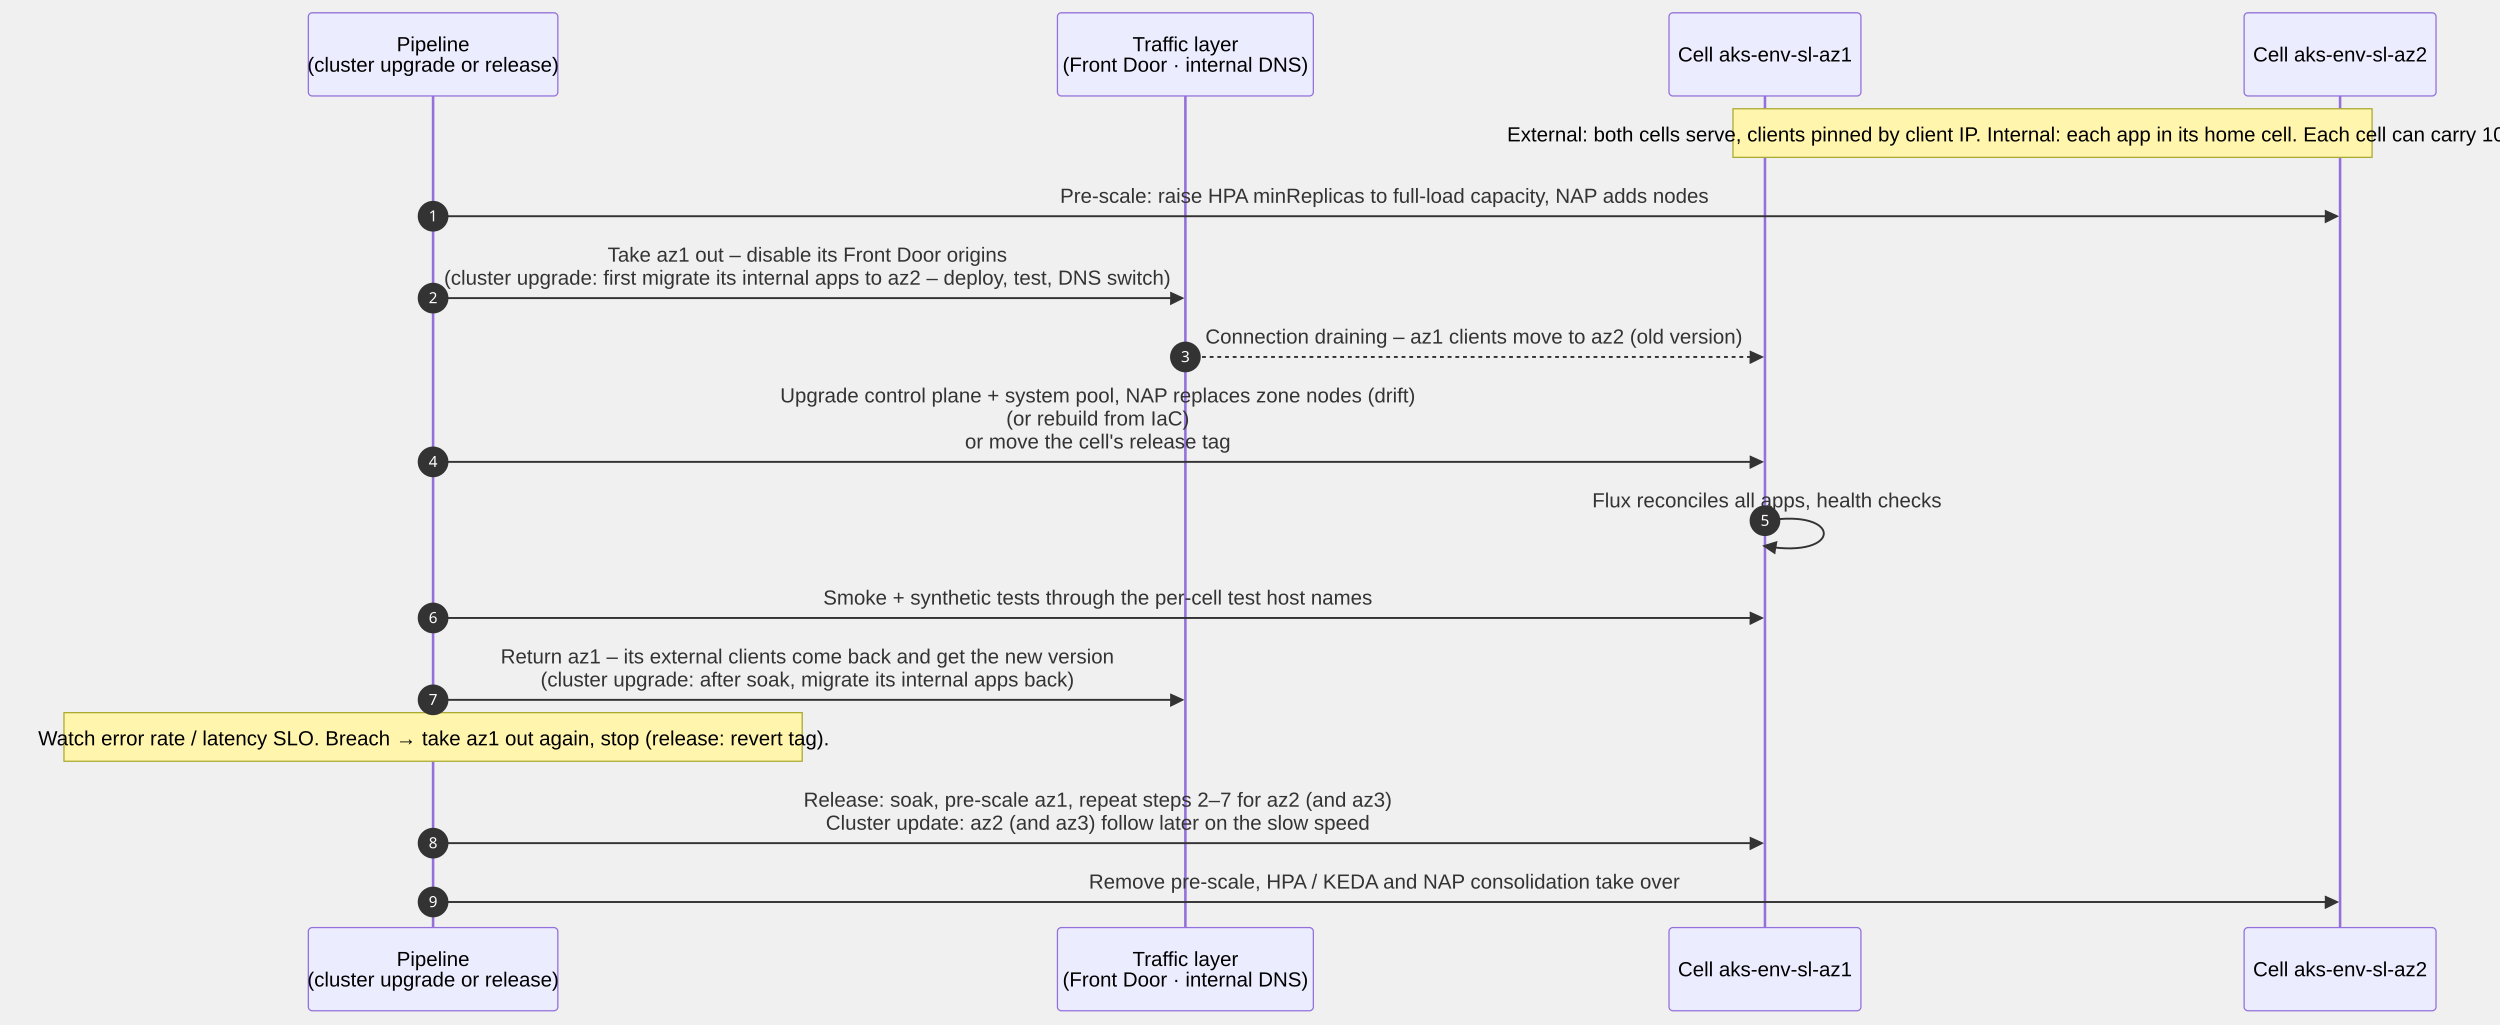
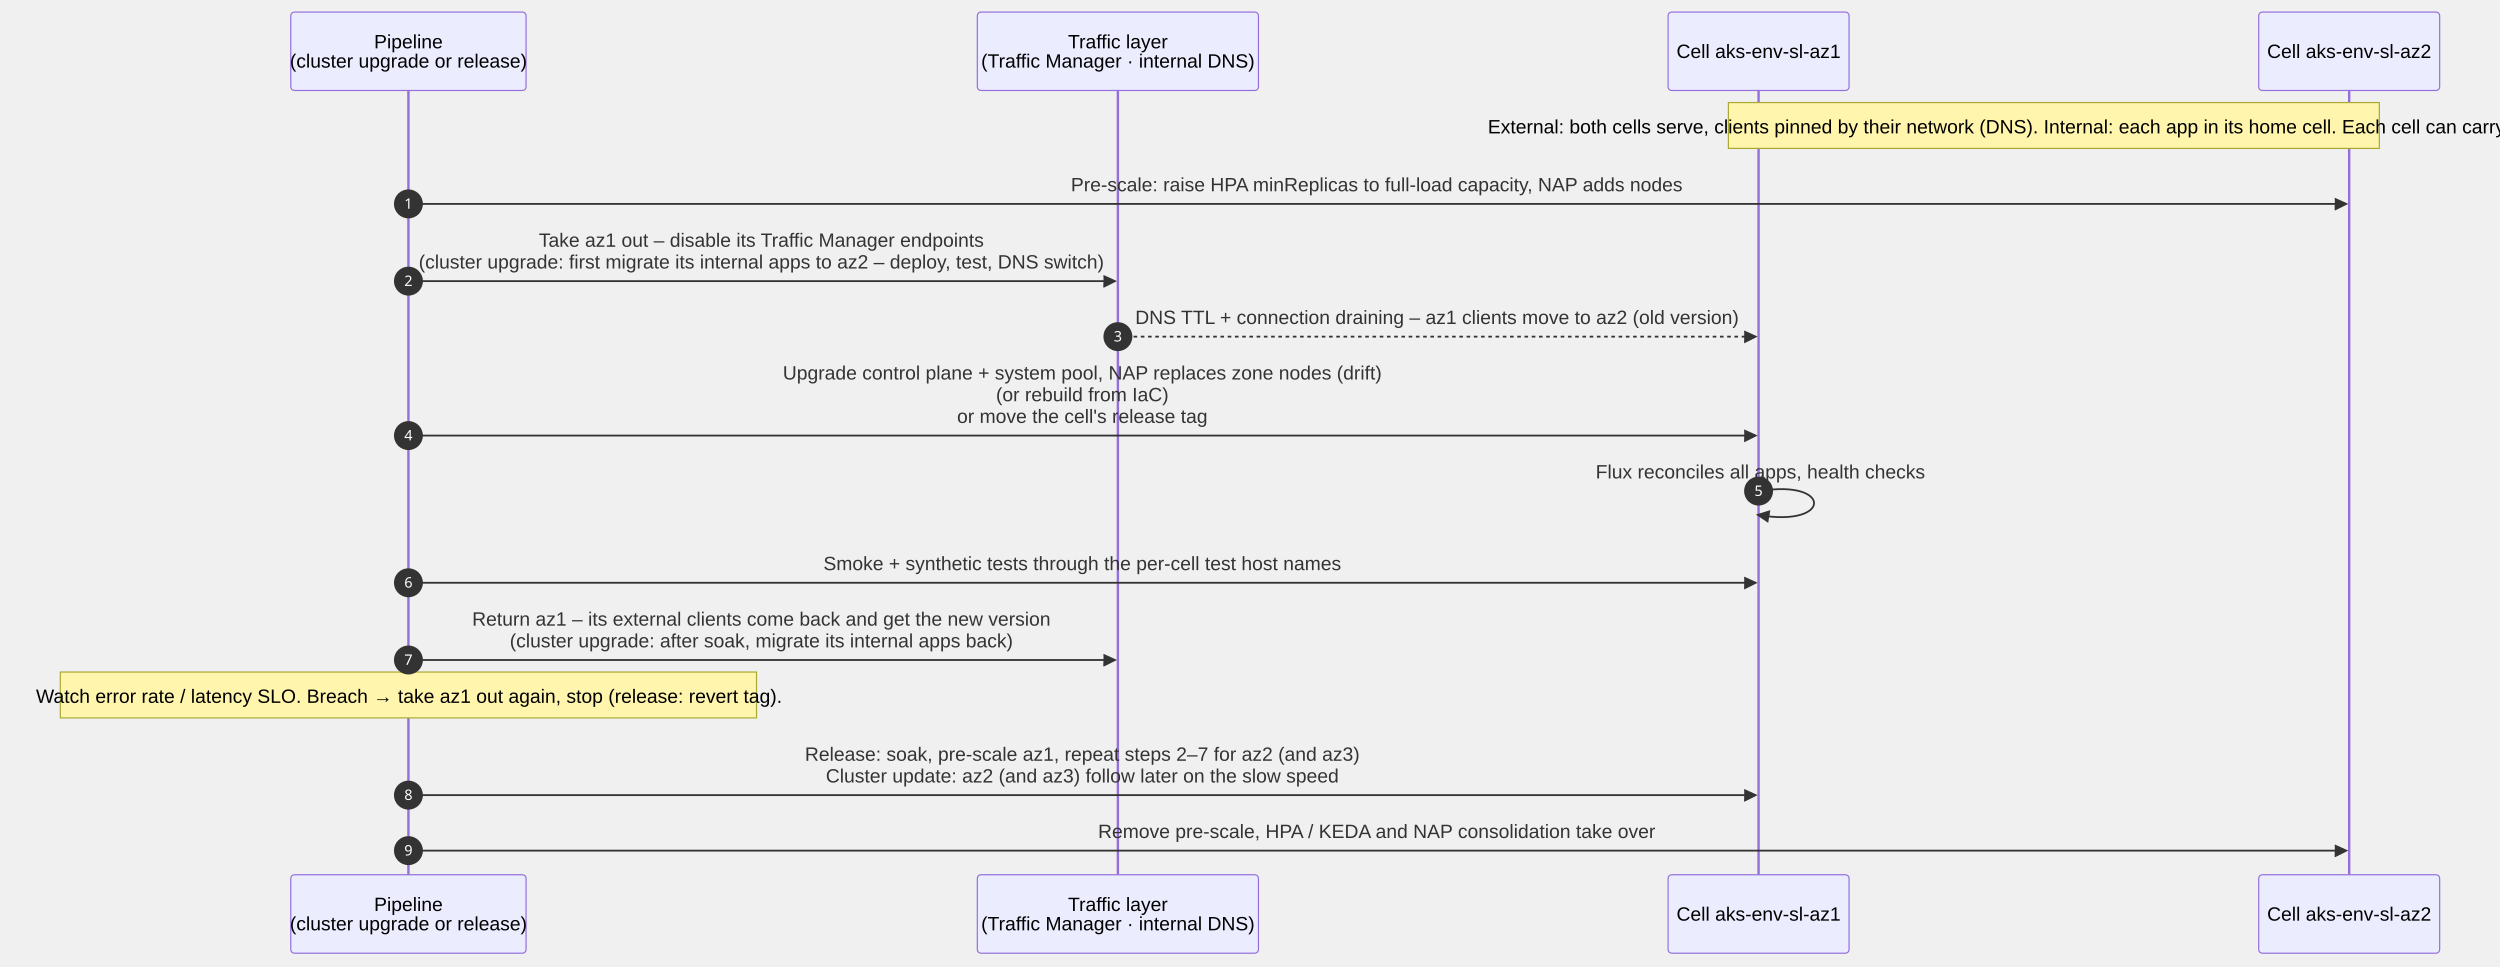
- <svg xmlns="http://www.w3.org/2000/svg" id="my-svg" width="100%" style="max-width: 1954px; background-color: white;" viewBox="-241 -10 1954 801" role="graphics-document document" aria-roledescription="sequence">
+ <svg xmlns="http://www.w3.org/2000/svg" id="my-svg" width="100%" style="max-width: 2072px; background-color: white;" viewBox="-241 -10 2072 801" role="graphics-document document" aria-roledescription="sequence">
  <g>
-     <rect x="1513" y="715" fill="#eaeaea" stroke="#666" width="150" height="65" name="B" rx="3" ry="3" class="actor actor-bottom" />
-     <text x="1588" y="747.5" dominant-baseline="central" alignment-baseline="central" class="actor actor-box" style="text-anchor: middle; font-size: 16px; font-weight: 400;">
-       <tspan x="1588" dy="0">Cell aks-env-sl-az2</tspan>
+     <rect x="1631" y="715" fill="#eaeaea" stroke="#666" width="150" height="65" name="B" rx="3" ry="3" class="actor actor-bottom" />
+     <text x="1706" y="747.5" dominant-baseline="central" alignment-baseline="central" class="actor actor-box" style="text-anchor: middle; font-size: 16px; font-weight: 400;">
+       <tspan x="1706" dy="0">Cell aks-env-sl-az2</tspan>
    </text>
  </g>
  <g>
-     <rect x="1063.5" y="715" fill="#eaeaea" stroke="#666" width="150" height="65" name="A" rx="3" ry="3" class="actor actor-bottom" />
-     <text x="1138.5" y="747.5" dominant-baseline="central" alignment-baseline="central" class="actor actor-box" style="text-anchor: middle; font-size: 16px; font-weight: 400;">
-       <tspan x="1138.5" dy="0">Cell aks-env-sl-az1</tspan>
+     <rect x="1141.5" y="715" fill="#eaeaea" stroke="#666" width="150" height="65" name="A" rx="3" ry="3" class="actor actor-bottom" />
+     <text x="1216.5" y="747.5" dominant-baseline="central" alignment-baseline="central" class="actor actor-box" style="text-anchor: middle; font-size: 16px; font-weight: 400;">
+       <tspan x="1216.5" dy="0">Cell aks-env-sl-az1</tspan>
    </text>
  </g>
  <g>
-     <rect x="585.5" y="715" fill="#eaeaea" stroke="#666" width="200" height="65" name="T" rx="3" ry="3" class="actor actor-bottom" />
+     <rect x="569" y="715" fill="#eaeaea" stroke="#666" width="233" height="65" name="T" rx="3" ry="3" class="actor actor-bottom" />
    <text x="685.5" y="747.5" dominant-baseline="central" alignment-baseline="central" class="actor actor-box" style="text-anchor: middle; font-size: 16px; font-weight: 400;">
      <tspan x="685.5" dy="-8">Traffic layer</tspan>
    </text>
    <text x="685.5" y="747.5" dominant-baseline="central" alignment-baseline="central" class="actor actor-box" style="text-anchor: middle; font-size: 16px; font-weight: 400;">
-       <tspan x="685.5" dy="8">(Front Door · internal DNS)</tspan>
+       <tspan x="685.5" dy="8">(Traffic Manager · internal DNS)</tspan>
    </text>
  </g>
  <g>
    <rect x="0" y="715" fill="#eaeaea" stroke="#666" width="195" height="65" name="P" rx="3" ry="3" class="actor actor-bottom" />
    <text x="97.5" y="747.5" dominant-baseline="central" alignment-baseline="central" class="actor actor-box" style="text-anchor: middle; font-size: 16px; font-weight: 400;">
      <tspan x="97.5" dy="-8">Pipeline</tspan>
    </text>
    <text x="97.5" y="747.5" dominant-baseline="central" alignment-baseline="central" class="actor actor-box" style="text-anchor: middle; font-size: 16px; font-weight: 400;">
      <tspan x="97.5" dy="8">(cluster upgrade or release)</tspan>
    </text>
  </g>
  <g>
-     <line id="actor3" x1="1588" y1="65" x2="1588" y2="715" class="actor-line 200" stroke-width="0.5px" stroke="#999" name="B" data-et="life-line" data-id="B" />
+     <line id="actor3" x1="1706" y1="65" x2="1706" y2="715" class="actor-line 200" stroke-width="0.5px" stroke="#999" name="B" data-et="life-line" data-id="B" />
    <g id="root-3" data-et="participant" data-type="participant" data-id="B">
-       <rect x="1513" y="0" fill="#eaeaea" stroke="#666" width="150" height="65" name="B" rx="3" ry="3" class="actor actor-top" />
-       <text x="1588" y="32.5" dominant-baseline="central" alignment-baseline="central" class="actor actor-box" style="text-anchor: middle; font-size: 16px; font-weight: 400;">
-         <tspan x="1588" dy="0">Cell aks-env-sl-az2</tspan>
+       <rect x="1631" y="0" fill="#eaeaea" stroke="#666" width="150" height="65" name="B" rx="3" ry="3" class="actor actor-top" />
+       <text x="1706" y="32.5" dominant-baseline="central" alignment-baseline="central" class="actor actor-box" style="text-anchor: middle; font-size: 16px; font-weight: 400;">
+         <tspan x="1706" dy="0">Cell aks-env-sl-az2</tspan>
      </text>
    </g>
  </g>
  <g>
-     <line id="actor2" x1="1138.5" y1="65" x2="1138.5" y2="715" class="actor-line 200" stroke-width="0.5px" stroke="#999" name="A" data-et="life-line" data-id="A" />
+     <line id="actor2" x1="1216.5" y1="65" x2="1216.5" y2="715" class="actor-line 200" stroke-width="0.5px" stroke="#999" name="A" data-et="life-line" data-id="A" />
    <g id="root-2" data-et="participant" data-type="participant" data-id="A">
-       <rect x="1063.5" y="0" fill="#eaeaea" stroke="#666" width="150" height="65" name="A" rx="3" ry="3" class="actor actor-top" />
-       <text x="1138.5" y="32.5" dominant-baseline="central" alignment-baseline="central" class="actor actor-box" style="text-anchor: middle; font-size: 16px; font-weight: 400;">
-         <tspan x="1138.5" dy="0">Cell aks-env-sl-az1</tspan>
+       <rect x="1141.5" y="0" fill="#eaeaea" stroke="#666" width="150" height="65" name="A" rx="3" ry="3" class="actor actor-top" />
+       <text x="1216.5" y="32.5" dominant-baseline="central" alignment-baseline="central" class="actor actor-box" style="text-anchor: middle; font-size: 16px; font-weight: 400;">
+         <tspan x="1216.5" dy="0">Cell aks-env-sl-az1</tspan>
      </text>
    </g>
  </g>
  <g>
    <line id="actor1" x1="685.5" y1="65" x2="685.5" y2="715" class="actor-line 200" stroke-width="0.5px" stroke="#999" name="T" data-et="life-line" data-id="T" />
    <g id="root-1" data-et="participant" data-type="participant" data-id="T">
-       <rect x="585.5" y="0" fill="#eaeaea" stroke="#666" width="200" height="65" name="T" rx="3" ry="3" class="actor actor-top" />
+       <rect x="569" y="0" fill="#eaeaea" stroke="#666" width="233" height="65" name="T" rx="3" ry="3" class="actor actor-top" />
      <text x="685.5" y="32.5" dominant-baseline="central" alignment-baseline="central" class="actor actor-box" style="text-anchor: middle; font-size: 16px; font-weight: 400;">
        <tspan x="685.5" dy="-8">Traffic layer</tspan>
      </text>
      <text x="685.5" y="32.5" dominant-baseline="central" alignment-baseline="central" class="actor actor-box" style="text-anchor: middle; font-size: 16px; font-weight: 400;">
-         <tspan x="685.5" dy="8">(Front Door · internal DNS)</tspan>
+         <tspan x="685.5" dy="8">(Traffic Manager · internal DNS)</tspan>
      </text>
    </g>
  </g>
  <g>
    <line id="actor0" x1="97.5" y1="65" x2="97.5" y2="715" class="actor-line 200" stroke-width="0.5px" stroke="#999" name="P" data-et="life-line" data-id="P" />
    <g id="root-0" data-et="participant" data-type="participant" data-id="P">
      <rect x="0" y="0" fill="#eaeaea" stroke="#666" width="195" height="65" name="P" rx="3" ry="3" class="actor actor-top" />
      <text x="97.5" y="32.5" dominant-baseline="central" alignment-baseline="central" class="actor actor-box" style="text-anchor: middle; font-size: 16px; font-weight: 400;">
        <tspan x="97.5" dy="-8">Pipeline</tspan>
      </text>
      <text x="97.5" y="32.5" dominant-baseline="central" alignment-baseline="central" class="actor actor-box" style="text-anchor: middle; font-size: 16px; font-weight: 400;">
        <tspan x="97.5" dy="8">(cluster upgrade or release)</tspan>
      </text>
    </g>
  </g>
  <style>#my-svg{font-family:"trebuchet ms",verdana,arial,sans-serif;font-size:16px;fill:#333;}@keyframes edge-animation-frame{from{stroke-dashoffset:0;}}@keyframes dash{to{stroke-dashoffset:0;}}#my-svg .edge-animation-slow{stroke-dasharray:9,5!important;stroke-dashoffset:900;animation:dash 50s linear infinite;stroke-linecap:round;}#my-svg .edge-animation-fast{stroke-dasharray:9,5!important;stroke-dashoffset:900;animation:dash 20s linear infinite;stroke-linecap:round;}#my-svg .error-icon{fill:#552222;}#my-svg .error-text{fill:#552222;stroke:#552222;}#my-svg .edge-thickness-normal{stroke-width:1px;}#my-svg .edge-thickness-thick{stroke-width:3.5px;}#my-svg .edge-pattern-solid{stroke-dasharray:0;}#my-svg .edge-thickness-invisible{stroke-width:0;fill:none;}#my-svg .edge-pattern-dashed{stroke-dasharray:3;}#my-svg .edge-pattern-dotted{stroke-dasharray:2;}#my-svg .marker{fill:#333333;stroke:#333333;}#my-svg .marker.cross{stroke:#333333;}#my-svg svg{font-family:"trebuchet ms",verdana,arial,sans-serif;font-size:16px;}#my-svg p{margin:0;}#my-svg .actor{stroke:#9370DB;fill:#ECECFF;stroke-width:1;}#my-svg rect.actor.outer-path[data-look="neo"]{filter:drop-shadow(1px 2px 2px rgba(185, 185, 185, 1));}#my-svg rect.note[data-look="neo"]{stroke:#aaaa33;fill:#fff5ad;filter:drop-shadow(1px 2px 2px rgba(185, 185, 185, 1));}#my-svg text.actor&gt;tspan{fill:black;stroke:none;}#my-svg .actor-line{stroke:#9370DB;}#my-svg .innerArc{stroke-width:1.5;stroke-dasharray:none;}#my-svg .messageLine0{stroke-width:1.5;stroke-dasharray:none;stroke:#333;}#my-svg .messageLine1{stroke-width:1.5;stroke-dasharray:2,2;stroke:#333;}#my-svg [id$="-arrowhead"] path{fill:#333;stroke:#333;}#my-svg .sequenceNumber{fill:white;}#my-svg [id$="-sequencenumber"]{fill:#333;}#my-svg [id$="-crosshead"] path{fill:#333;stroke:#333;}#my-svg .messageText{fill:#333;stroke:none;}#my-svg .labelBox{stroke:#9370DB;fill:#ECECFF;filter:none;}#my-svg .labelText,#my-svg .labelText&gt;tspan{fill:black;stroke:none;}#my-svg .loopText,#my-svg .loopText&gt;tspan{fill:black;stroke:none;}#my-svg .sectionTitle,#my-svg .sectionTitle&gt;tspan{fill:black;stroke:none;}#my-svg .loopLine{stroke-width:2px;stroke-dasharray:2,2;stroke:#9370DB;fill:#9370DB;}#my-svg .note{stroke:#aaaa33;fill:#fff5ad;}#my-svg .noteText,#my-svg .noteText&gt;tspan{fill:black;stroke:none;font-weight:normal;}#my-svg .activation0{fill:#f4f4f4;stroke:#666;}#my-svg .activation1{fill:#f4f4f4;stroke:#666;}#my-svg .activation2{fill:#f4f4f4;stroke:#666;}#my-svg .actorPopupMenu{position:absolute;}#my-svg .actorPopupMenuPanel{position:absolute;fill:#ECECFF;box-shadow:0px 8px 16px 0px rgba(0,0,0,0.2);filter:drop-shadow(3px 5px 2px rgb(0 0 0 / 0.4));}#my-svg .actor-man circle,#my-svg line{fill:#ECECFF;stroke-width:2px;}#my-svg g rect.rect{filter:drop-shadow(1px 2px 2px rgba(185, 185, 185, 1));stroke:#9370DB;}#my-svg .node .neo-node{stroke:#9370DB;}#my-svg [data-look="neo"].node rect,#my-svg [data-look="neo"].cluster rect,#my-svg [data-look="neo"].node polygon{stroke:#9370DB;filter:drop-shadow(1px 2px 2px rgba(185, 185, 185, 1));}#my-svg [data-look="neo"].swimlane.cluster rect{filter:none;}#my-svg [data-look="neo"].node path{stroke:#9370DB;stroke-width:1px;}#my-svg [data-look="neo"].node .outer-path{filter:drop-shadow(1px 2px 2px rgba(185, 185, 185, 1));}#my-svg [data-look="neo"].node .neo-line path{stroke:#9370DB;filter:none;}#my-svg [data-look="neo"].node circle{stroke:#9370DB;filter:drop-shadow(1px 2px 2px rgba(185, 185, 185, 1));}#my-svg [data-look="neo"].node circle .state-start{fill:#000000;}#my-svg [data-look="neo"].icon-shape .icon{fill:#9370DB;filter:drop-shadow(1px 2px 2px rgba(185, 185, 185, 1));}#my-svg [data-look="neo"].icon-shape .icon-neo path{stroke:#9370DB;filter:drop-shadow(1px 2px 2px rgba(185, 185, 185, 1));}#my-svg :root{--mermaid-font-family:"trebuchet ms",verdana,arial,sans-serif;}</style>
  <g />
  <defs>
    <symbol id="my-svg-computer" width="24" height="24">
      <path transform="scale(.5)" d="M2 2v13h20v-13h-20zm18 11h-16v-9h16v9zm-10.228 6l.466-1h3.524l.467 1h-4.457zm14.228 3h-24l2-6h2.104l-1.33 4h18.45l-1.297-4h2.073l2 6zm-5-10h-14v-7h14v7z" />
    </symbol>
  </defs>
  <defs>
    <symbol id="my-svg-database" fill-rule="evenodd" clip-rule="evenodd">
      <path transform="scale(.5)" d="M12.258.001l.256.004.255.005.253.008.251.01.249.012.247.015.246.016.242.019.241.02.239.023.236.024.233.027.231.028.229.031.225.032.223.034.22.036.217.038.214.04.211.041.208.043.205.045.201.046.198.048.194.05.191.051.187.053.183.054.18.056.175.057.172.059.168.06.163.061.16.063.155.064.15.066.074.033.073.033.071.034.07.034.069.035.068.035.067.035.066.035.064.036.064.036.062.036.06.036.06.037.058.037.058.037.055.038.055.038.053.038.052.038.051.039.05.039.048.039.047.039.045.04.044.04.043.04.041.04.04.041.039.041.037.041.036.041.034.041.033.042.032.042.03.042.029.042.027.042.026.043.024.043.023.043.021.043.02.043.018.044.017.043.015.044.013.044.012.044.011.045.009.044.007.045.006.045.004.045.002.045.001.045v17l-.001.045-.002.045-.004.045-.006.045-.007.045-.009.044-.011.045-.012.044-.013.044-.015.044-.017.043-.018.044-.02.043-.021.043-.023.043-.024.043-.026.043-.027.042-.029.042-.03.042-.032.042-.033.042-.034.041-.036.041-.037.041-.039.041-.04.041-.041.04-.043.04-.044.04-.045.04-.047.039-.048.039-.05.039-.051.039-.052.038-.053.038-.055.038-.055.038-.058.037-.058.037-.06.037-.06.036-.062.036-.064.036-.064.036-.066.035-.067.035-.068.035-.069.035-.07.034-.071.034-.073.033-.074.033-.15.066-.155.064-.16.063-.163.061-.168.06-.172.059-.175.057-.18.056-.183.054-.187.053-.191.051-.194.05-.198.048-.201.046-.205.045-.208.043-.211.041-.214.04-.217.038-.22.036-.223.034-.225.032-.229.031-.231.028-.233.027-.236.024-.239.023-.241.02-.242.019-.246.016-.247.015-.249.012-.251.01-.253.008-.255.005-.256.004-.258.001-.258-.001-.256-.004-.255-.005-.253-.008-.251-.01-.249-.012-.247-.015-.245-.016-.243-.019-.241-.02-.238-.023-.236-.024-.234-.027-.231-.028-.228-.031-.226-.032-.223-.034-.22-.036-.217-.038-.214-.04-.211-.041-.208-.043-.204-.045-.201-.046-.198-.048-.195-.05-.19-.051-.187-.053-.184-.054-.179-.056-.176-.057-.172-.059-.167-.06-.164-.061-.159-.063-.155-.064-.151-.066-.074-.033-.072-.033-.072-.034-.07-.034-.069-.035-.068-.035-.067-.035-.066-.035-.064-.036-.063-.036-.062-.036-.061-.036-.06-.037-.058-.037-.057-.037-.056-.038-.055-.038-.053-.038-.052-.038-.051-.039-.049-.039-.049-.039-.046-.039-.046-.04-.044-.04-.043-.04-.041-.04-.04-.041-.039-.041-.037-.041-.036-.041-.034-.041-.033-.042-.032-.042-.03-.042-.029-.042-.027-.042-.026-.043-.024-.043-.023-.043-.021-.043-.02-.043-.018-.044-.017-.043-.015-.044-.013-.044-.012-.044-.011-.045-.009-.044-.007-.045-.006-.045-.004-.045-.002-.045-.001-.045v-17l.001-.045.002-.045.004-.045.006-.045.007-.045.009-.044.011-.045.012-.044.013-.044.015-.044.017-.043.018-.044.02-.043.021-.043.023-.043.024-.043.026-.043.027-.042.029-.042.03-.042.032-.042.033-.042.034-.041.036-.041.037-.041.039-.041.04-.041.041-.04.043-.04.044-.04.046-.04.046-.039.049-.039.049-.039.051-.039.052-.038.053-.038.055-.038.056-.038.057-.037.058-.037.06-.037.061-.036.062-.036.063-.036.064-.036.066-.035.067-.035.068-.035.069-.035.07-.034.072-.034.072-.033.074-.033.151-.066.155-.064.159-.063.164-.061.167-.06.172-.059.176-.057.179-.056.184-.054.187-.053.19-.051.195-.05.198-.048.201-.046.204-.045.208-.043.211-.041.214-.04.217-.038.22-.036.223-.034.226-.032.228-.031.231-.028.234-.027.236-.024.238-.023.241-.02.243-.019.245-.016.247-.015.249-.012.251-.01.253-.008.255-.005.256-.004.258-.001.258.001zm-9.258 20.499v.01l.001.021.003.021.004.022.005.021.006.022.007.022.009.023.01.022.011.023.012.023.013.023.015.023.016.024.017.023.018.024.019.024.021.024.022.025.023.024.024.025.052.049.056.05.061.051.066.051.07.051.075.051.079.052.084.052.088.052.092.052.097.052.102.051.105.052.11.052.114.051.119.051.123.051.127.05.131.05.135.05.139.048.144.049.147.047.152.047.155.047.16.045.163.045.167.043.171.043.176.041.178.041.183.039.187.039.19.037.194.035.197.035.202.033.204.031.209.03.212.029.216.027.219.025.222.024.226.021.23.02.233.018.236.016.24.015.243.012.246.01.249.008.253.005.256.004.259.001.26-.001.257-.004.254-.005.25-.008.247-.011.244-.012.241-.014.237-.016.233-.018.231-.021.226-.021.224-.024.22-.026.216-.027.212-.028.21-.031.205-.031.202-.034.198-.034.194-.036.191-.037.187-.039.183-.04.179-.04.175-.042.172-.043.168-.044.163-.045.16-.046.155-.046.152-.047.148-.048.143-.049.139-.049.136-.05.131-.05.126-.05.123-.051.118-.052.114-.051.11-.052.106-.052.101-.052.096-.052.092-.052.088-.053.083-.051.079-.052.074-.052.07-.051.065-.051.06-.051.056-.05.051-.05.023-.024.023-.025.021-.024.02-.024.019-.024.018-.024.017-.024.015-.023.014-.024.013-.023.012-.023.01-.023.01-.022.008-.022.006-.022.006-.022.004-.022.004-.021.001-.021.001-.021v-4.127l-.077.055-.08.053-.083.054-.085.053-.087.052-.09.052-.093.051-.095.05-.097.05-.1.049-.102.049-.105.048-.106.047-.109.047-.111.046-.114.045-.115.045-.118.044-.12.043-.122.042-.124.042-.126.041-.128.04-.13.04-.132.038-.134.038-.135.037-.138.037-.139.035-.142.035-.143.034-.144.033-.147.032-.148.031-.15.03-.151.03-.153.029-.154.027-.156.027-.158.026-.159.025-.161.024-.162.023-.163.022-.165.021-.166.02-.167.019-.169.018-.169.017-.171.016-.173.015-.173.014-.175.013-.175.012-.177.011-.178.01-.179.008-.179.008-.181.006-.182.005-.182.004-.184.003-.184.002h-.37l-.184-.002-.184-.003-.182-.004-.182-.005-.181-.006-.179-.008-.179-.008-.178-.01-.176-.011-.176-.012-.175-.013-.173-.014-.172-.015-.171-.016-.17-.017-.169-.018-.167-.019-.166-.02-.165-.021-.163-.022-.162-.023-.161-.024-.159-.025-.157-.026-.156-.027-.155-.027-.153-.029-.151-.03-.15-.03-.148-.031-.146-.032-.145-.033-.143-.034-.141-.035-.14-.035-.137-.037-.136-.037-.134-.038-.132-.038-.13-.04-.128-.04-.126-.041-.124-.042-.122-.042-.12-.044-.117-.043-.116-.045-.113-.045-.112-.046-.109-.047-.106-.047-.105-.048-.102-.049-.1-.049-.097-.05-.095-.05-.093-.052-.09-.051-.087-.052-.085-.053-.083-.054-.08-.054-.077-.054v4.127zm0-5.654v.011l.001.021.003.021.004.021.005.022.006.022.007.022.009.022.01.022.011.023.012.023.013.023.015.024.016.023.017.024.018.024.019.024.021.024.022.024.023.025.024.024.052.05.056.05.061.05.066.051.07.051.075.052.079.051.084.052.088.052.092.052.097.052.102.052.105.052.11.051.114.051.119.052.123.05.127.051.131.05.135.049.139.049.144.048.147.048.152.047.155.046.16.045.163.045.167.044.171.042.176.042.178.04.183.04.187.038.19.037.194.036.197.034.202.033.204.032.209.03.212.028.216.027.219.025.222.024.226.022.23.02.233.018.236.016.24.014.243.012.246.01.249.008.253.006.256.003.259.001.26-.001.257-.003.254-.006.25-.008.247-.01.244-.012.241-.015.237-.016.233-.018.231-.02.226-.022.224-.024.22-.025.216-.027.212-.029.21-.03.205-.032.202-.033.198-.035.194-.036.191-.037.187-.039.183-.039.179-.041.175-.042.172-.043.168-.044.163-.045.16-.045.155-.047.152-.047.148-.048.143-.048.139-.05.136-.049.131-.05.126-.051.123-.051.118-.051.114-.052.11-.052.106-.052.101-.052.096-.052.092-.052.088-.052.083-.052.079-.052.074-.051.07-.052.065-.051.06-.05.056-.051.051-.049.023-.025.023-.024.021-.025.02-.024.019-.024.018-.024.017-.024.015-.023.014-.023.013-.024.012-.022.01-.023.01-.023.008-.022.006-.022.006-.022.004-.021.004-.022.001-.021.001-.021v-4.139l-.077.054-.08.054-.083.054-.085.052-.087.053-.09.051-.093.051-.095.051-.097.05-.1.049-.102.049-.105.048-.106.047-.109.047-.111.046-.114.045-.115.044-.118.044-.12.044-.122.042-.124.042-.126.041-.128.04-.13.039-.132.039-.134.038-.135.037-.138.036-.139.036-.142.035-.143.033-.144.033-.147.033-.148.031-.15.03-.151.03-.153.028-.154.028-.156.027-.158.026-.159.025-.161.024-.162.023-.163.022-.165.021-.166.02-.167.019-.169.018-.169.017-.171.016-.173.015-.173.014-.175.013-.175.012-.177.011-.178.009-.179.009-.179.007-.181.007-.182.005-.182.004-.184.003-.184.002h-.37l-.184-.002-.184-.003-.182-.004-.182-.005-.181-.007-.179-.007-.179-.009-.178-.009-.176-.011-.176-.012-.175-.013-.173-.014-.172-.015-.171-.016-.17-.017-.169-.018-.167-.019-.166-.02-.165-.021-.163-.022-.162-.023-.161-.024-.159-.025-.157-.026-.156-.027-.155-.028-.153-.028-.151-.03-.15-.03-.148-.031-.146-.033-.145-.033-.143-.033-.141-.035-.14-.036-.137-.036-.136-.037-.134-.038-.132-.039-.13-.039-.128-.04-.126-.041-.124-.042-.122-.043-.12-.043-.117-.044-.116-.044-.113-.046-.112-.046-.109-.046-.106-.047-.105-.048-.102-.049-.1-.049-.097-.05-.095-.051-.093-.051-.09-.051-.087-.053-.085-.052-.083-.054-.08-.054-.077-.054v4.139zm0-5.666v.011l.001.02.003.022.004.021.005.022.006.021.007.022.009.023.01.022.011.023.012.023.013.023.015.023.016.024.017.024.018.023.019.024.021.025.022.024.023.024.024.025.052.05.056.05.061.05.066.051.07.051.075.052.079.051.084.052.088.052.092.052.097.052.102.052.105.051.11.052.114.051.119.051.123.051.127.05.131.05.135.05.139.049.144.048.147.048.152.047.155.046.16.045.163.045.167.043.171.043.176.042.178.04.183.04.187.038.19.037.194.036.197.034.202.033.204.032.209.03.212.028.216.027.219.025.222.024.226.021.23.02.233.018.236.017.24.014.243.012.246.01.249.008.253.006.256.003.259.001.26-.001.257-.003.254-.006.25-.008.247-.01.244-.013.241-.014.237-.016.233-.018.231-.02.226-.022.224-.024.22-.025.216-.027.212-.029.21-.03.205-.032.202-.033.198-.035.194-.036.191-.037.187-.039.183-.039.179-.041.175-.042.172-.043.168-.044.163-.045.16-.045.155-.047.152-.047.148-.048.143-.049.139-.049.136-.049.131-.051.126-.05.123-.051.118-.052.114-.051.11-.052.106-.052.101-.052.096-.052.092-.052.088-.052.083-.052.079-.052.074-.052.07-.051.065-.051.06-.051.056-.05.051-.049.023-.025.023-.025.021-.024.02-.024.019-.024.018-.024.017-.024.015-.023.014-.024.013-.023.012-.023.01-.022.01-.023.008-.022.006-.022.006-.022.004-.022.004-.021.001-.021.001-.021v-4.153l-.077.054-.08.054-.083.053-.085.053-.087.053-.09.051-.093.051-.095.051-.097.05-.1.049-.102.048-.105.048-.106.048-.109.046-.111.046-.114.046-.115.044-.118.044-.12.043-.122.043-.124.042-.126.041-.128.04-.13.039-.132.039-.134.038-.135.037-.138.036-.139.036-.142.034-.143.034-.144.033-.147.032-.148.032-.15.03-.151.03-.153.028-.154.028-.156.027-.158.026-.159.024-.161.024-.162.023-.163.023-.165.021-.166.02-.167.019-.169.018-.169.017-.171.016-.173.015-.173.014-.175.013-.175.012-.177.01-.178.01-.179.009-.179.007-.181.006-.182.006-.182.004-.184.003-.184.001-.185.001-.185-.001-.184-.001-.184-.003-.182-.004-.182-.006-.181-.006-.179-.007-.179-.009-.178-.01-.176-.01-.176-.012-.175-.013-.173-.014-.172-.015-.171-.016-.17-.017-.169-.018-.167-.019-.166-.02-.165-.021-.163-.023-.162-.023-.161-.024-.159-.024-.157-.026-.156-.027-.155-.028-.153-.028-.151-.03-.15-.03-.148-.032-.146-.032-.145-.033-.143-.034-.141-.034-.14-.036-.137-.036-.136-.037-.134-.038-.132-.039-.13-.039-.128-.041-.126-.041-.124-.041-.122-.043-.12-.043-.117-.044-.116-.044-.113-.046-.112-.046-.109-.046-.106-.048-.105-.048-.102-.048-.1-.05-.097-.049-.095-.051-.093-.051-.09-.052-.087-.052-.085-.053-.083-.053-.08-.054-.077-.054v4.153zm8.74-8.179l-.257.004-.254.005-.25.008-.247.011-.244.012-.241.014-.237.016-.233.018-.231.021-.226.022-.224.023-.22.026-.216.027-.212.028-.21.031-.205.032-.202.033-.198.034-.194.036-.191.038-.187.038-.183.04-.179.041-.175.042-.172.043-.168.043-.163.045-.16.046-.155.046-.152.048-.148.048-.143.048-.139.049-.136.05-.131.05-.126.051-.123.051-.118.051-.114.052-.11.052-.106.052-.101.052-.096.052-.092.052-.088.052-.083.052-.079.052-.074.051-.07.052-.065.051-.06.05-.056.05-.051.05-.023.025-.023.024-.021.024-.02.025-.019.024-.018.024-.017.023-.015.024-.014.023-.013.023-.012.023-.01.023-.01.022-.008.022-.006.023-.006.021-.004.022-.004.021-.001.021-.001.021.001.021.001.021.004.021.004.022.006.021.006.023.008.022.01.022.01.023.012.023.013.023.014.023.015.024.017.023.018.024.019.024.02.025.021.024.023.024.023.025.051.05.056.05.06.05.065.051.07.052.074.051.079.052.083.052.088.052.092.052.096.052.101.052.106.052.11.052.114.052.118.051.123.051.126.051.131.05.136.05.139.049.143.048.148.048.152.048.155.046.16.046.163.045.168.043.172.043.175.042.179.041.183.04.187.038.191.038.194.036.198.034.202.033.205.032.21.031.212.028.216.027.22.026.224.023.226.022.231.021.233.018.237.016.241.014.244.012.247.011.25.008.254.005.257.004.26.001.26-.001.257-.004.254-.005.25-.008.247-.011.244-.012.241-.014.237-.016.233-.018.231-.021.226-.022.224-.023.22-.026.216-.027.212-.028.21-.031.205-.032.202-.033.198-.034.194-.036.191-.038.187-.038.183-.04.179-.041.175-.042.172-.043.168-.043.163-.045.16-.046.155-.046.152-.048.148-.048.143-.048.139-.049.136-.05.131-.05.126-.051.123-.051.118-.051.114-.052.11-.052.106-.052.101-.052.096-.052.092-.052.088-.052.083-.052.079-.052.074-.051.07-.052.065-.051.06-.05.056-.05.051-.05.023-.025.023-.024.021-.024.02-.025.019-.024.018-.024.017-.023.015-.024.014-.023.013-.023.012-.023.01-.023.01-.022.008-.022.006-.023.006-.021.004-.022.004-.021.001-.021.001-.021-.001-.021-.001-.021-.004-.021-.004-.022-.006-.021-.006-.023-.008-.022-.01-.022-.01-.023-.012-.023-.013-.023-.014-.023-.015-.024-.017-.023-.018-.024-.019-.024-.02-.025-.021-.024-.023-.024-.023-.025-.051-.05-.056-.05-.06-.05-.065-.051-.07-.052-.074-.051-.079-.052-.083-.052-.088-.052-.092-.052-.096-.052-.101-.052-.106-.052-.11-.052-.114-.052-.118-.051-.123-.051-.126-.051-.131-.05-.136-.05-.139-.049-.143-.048-.148-.048-.152-.048-.155-.046-.16-.046-.163-.045-.168-.043-.172-.043-.175-.042-.179-.041-.183-.04-.187-.038-.191-.038-.194-.036-.198-.034-.202-.033-.205-.032-.21-.031-.212-.028-.216-.027-.22-.026-.224-.023-.226-.022-.231-.021-.233-.018-.237-.016-.241-.014-.244-.012-.247-.011-.25-.008-.254-.005-.257-.004-.26-.001-.26.001z" />
    </symbol>
  </defs>
  <defs>
    <symbol id="my-svg-clock" width="24" height="24">
      <path transform="scale(.5)" d="M12 2c5.514 0 10 4.486 10 10s-4.486 10-10 10-10-4.486-10-10 4.486-10 10-10zm0-2c-6.627 0-12 5.373-12 12s5.373 12 12 12 12-5.373 12-12-5.373-12-12-12zm5.848 12.459c.202.038.202.333.001.372-1.907.361-6.045 1.111-6.547 1.111-.719 0-1.301-.582-1.301-1.301 0-.512.77-5.447 1.125-7.445.034-.192.312-.181.343.014l.985 6.238 5.394 1.011z" />
    </symbol>
  </defs>
  <defs>
    <marker id="my-svg-arrowhead" refX="7.9" refY="5" markerUnits="userSpaceOnUse" markerWidth="12" markerHeight="12" orient="auto-start-reverse">
      <path d="M -1 0 L 10 5 L 0 10 z" />
    </marker>
  </defs>
  <defs>
    <marker id="my-svg-crosshead" markerWidth="15" markerHeight="8" orient="auto" refX="4" refY="4.5">
      <path fill="none" stroke="#000000" stroke-width="1pt" d="M 1,2 L 6,7 M 6,2 L 1,7" style="stroke-dasharray: 0, 0;" />
    </marker>
  </defs>
  <defs>
    <marker id="my-svg-filled-head" refX="15.5" refY="7" markerWidth="20" markerHeight="28" orient="auto">
      <path d="M 18,7 L9,13 L14,7 L9,1 Z" />
    </marker>
  </defs>
  <defs>
    <marker id="my-svg-sequencenumber" refX="15" refY="15" markerWidth="60" markerHeight="40" orient="auto">
      <circle cx="15" cy="15" r="6" />
    </marker>
  </defs>
  <defs>
    <marker id="my-svg-solidTopArrowHead" refX="7.9" refY="7.25" markerUnits="userSpaceOnUse" markerWidth="12" markerHeight="12" orient="auto-start-reverse">
      <path d="M 0 0 L 10 8 L 0 8 z" />
    </marker>
  </defs>
  <defs>
    <marker id="my-svg-solidBottomArrowHead" refX="7.9" refY="0.75" markerUnits="userSpaceOnUse" markerWidth="12" markerHeight="12" orient="auto-start-reverse">
      <path d="M 0 0 L 10 0 L 0 8 z" />
    </marker>
  </defs>
  <defs>
    <marker id="my-svg-stickTopArrowHead" refX="7.5" refY="7" markerUnits="userSpaceOnUse" markerWidth="12" markerHeight="12" orient="auto-start-reverse">
      <path d="M 0 0 L 7 7" stroke="black" stroke-width="1.5" fill="none" />
    </marker>
  </defs>
  <defs>
    <marker id="my-svg-stickBottomArrowHead" refX="7.5" refY="0" markerUnits="userSpaceOnUse" markerWidth="12" markerHeight="12" orient="auto-start-reverse">
      <path d="M 0 7 L 7 0" stroke="black" stroke-width="1.5" fill="none" />
    </marker>
  </defs>
  <g data-et="note" data-id="i1">
-     <rect x="1113.5" y="75" fill="#EDF2AE" stroke="#666" width="499.5" height="38" class="note" />
-     <text x="1363" y="80" text-anchor="middle" dominant-baseline="middle" alignment-baseline="middle" class="noteText" dy="1em" style="font-size: 16px; font-weight: 400;">
-       <tspan x="1363">External: both cells serve, clients pinned by client IP. Internal: each app in its home cell. Each cell can carry 100 % (N+1)</tspan>
+     <rect x="1191.5" y="75" fill="#EDF2AE" stroke="#666" width="539.5" height="38" class="note" />
+     <text x="1461" y="80" text-anchor="middle" dominant-baseline="middle" alignment-baseline="middle" class="noteText" dy="1em" style="font-size: 16px; font-weight: 400;">
+       <tspan x="1461">External: both cells serve, clients pinned by their network (DNS). Internal: each app in its home cell. Each cell can carry 100 % (N+1)</tspan>
    </text>
  </g>
  <g data-et="note" data-id="i9">
    <rect x="-191" y="547" fill="#EDF2AE" stroke="#666" width="577" height="38" class="note" />
    <text x="98" y="552" text-anchor="middle" dominant-baseline="middle" alignment-baseline="middle" class="noteText" dy="1em" style="font-size: 16px; font-weight: 400;">
      <tspan x="98">Watch error rate / latency SLO. Breach → take az1 out again, stop (release: revert tag).</tspan>
    </text>
  </g>
-   <text x="841" y="128" text-anchor="middle" dominant-baseline="middle" alignment-baseline="middle" class="messageText" dy="1em" style="font-size: 16px; font-weight: 400;">Pre-scale: raise HPA minReplicas to full-load capacity, NAP adds nodes</text>
-   <line x1="104.5" y1="159" x2="1584" y2="159" class="messageLine0" data-et="message" data-id="i2" data-from="P" data-to="B" stroke-width="2" stroke="none" marker-end="url(#my-svg-arrowhead)" style="fill: none;" />
+   <text x="900" y="128" text-anchor="middle" dominant-baseline="middle" alignment-baseline="middle" class="messageText" dy="1em" style="font-size: 16px; font-weight: 400;">Pre-scale: raise HPA minReplicas to full-load capacity, NAP adds nodes</text>
+   <line x1="104.5" y1="159" x2="1702" y2="159" class="messageLine0" data-et="message" data-id="i2" data-from="P" data-to="B" stroke-width="2" stroke="none" marker-end="url(#my-svg-arrowhead)" style="fill: none;" />
  <line x1="97.5" y1="159" x2="97.5" y2="159" stroke-width="0" marker-start="url(#my-svg-sequencenumber)" />
  <text x="97.5" y="163" font-family="sans-serif" font-size="12px" text-anchor="middle" class="sequenceNumber">1</text>
-   <text x="390" y="174" text-anchor="middle" dominant-baseline="middle" alignment-baseline="middle" class="messageText" dy="1em" style="font-size: 16px; font-weight: 400;">Take az1 out – disable its Front Door origins</text>
+   <text x="390" y="174" text-anchor="middle" dominant-baseline="middle" alignment-baseline="middle" class="messageText" dy="1em" style="font-size: 16px; font-weight: 400;">Take az1 out – disable its Traffic Manager endpoints</text>
  <text x="390" y="192" text-anchor="middle" dominant-baseline="middle" alignment-baseline="middle" class="messageText" dy="1em" style="font-size: 16px; font-weight: 400;">(cluster upgrade: first migrate its internal apps to az2 – deploy, test, DNS switch)</text>
  <line x1="104.5" y1="223" x2="681.5" y2="223" class="messageLine0" data-et="message" data-id="i3" data-from="P" data-to="T" stroke-width="2" stroke="none" marker-end="url(#my-svg-arrowhead)" style="fill: none;" />
  <line x1="97.5" y1="223" x2="97.5" y2="223" stroke-width="0" marker-start="url(#my-svg-sequencenumber)" />
  <text x="97.5" y="227" font-family="sans-serif" font-size="12px" text-anchor="middle" class="sequenceNumber">2</text>
-   <text x="911" y="238" text-anchor="middle" dominant-baseline="middle" alignment-baseline="middle" class="messageText" dy="1em" style="font-size: 16px; font-weight: 400;">Connection draining – az1 clients move to az2 (old version)</text>
-   <line x1="692.5" y1="269" x2="1134.5" y2="269" class="messageLine1" data-et="message" data-id="i4" data-from="T" data-to="A" stroke-width="2" stroke="none" marker-end="url(#my-svg-arrowhead)" style="stroke-dasharray: 3, 3; fill: none;" />
+   <text x="950" y="238" text-anchor="middle" dominant-baseline="middle" alignment-baseline="middle" class="messageText" dy="1em" style="font-size: 16px; font-weight: 400;">DNS TTL + connection draining – az1 clients move to az2 (old version)</text>
+   <line x1="692.5" y1="269" x2="1212.5" y2="269" class="messageLine1" data-et="message" data-id="i4" data-from="T" data-to="A" stroke-width="2" stroke="none" marker-end="url(#my-svg-arrowhead)" style="stroke-dasharray: 3, 3; fill: none;" />
  <line x1="685.5" y1="269" x2="685.5" y2="269" stroke-width="0" marker-start="url(#my-svg-sequencenumber)" />
  <text x="685.5" y="273" font-family="sans-serif" font-size="12px" text-anchor="middle" class="sequenceNumber">3</text>
-   <text x="617" y="284" text-anchor="middle" dominant-baseline="middle" alignment-baseline="middle" class="messageText" dy="1em" style="font-size: 16px; font-weight: 400;">Upgrade control plane + system pool, NAP replaces zone nodes (drift)</text>
-   <text x="617" y="302" text-anchor="middle" dominant-baseline="middle" alignment-baseline="middle" class="messageText" dy="1em" style="font-size: 16px; font-weight: 400;">(or rebuild from IaC)</text>
-   <text x="617" y="320" text-anchor="middle" dominant-baseline="middle" alignment-baseline="middle" class="messageText" dy="1em" style="font-size: 16px; font-weight: 400;">or move the cell's release tag</text>
-   <line x1="104.5" y1="351" x2="1134.5" y2="351" class="messageLine0" data-et="message" data-id="i5" data-from="P" data-to="A" stroke-width="2" stroke="none" marker-end="url(#my-svg-arrowhead)" style="fill: none;" />
+   <text x="656" y="284" text-anchor="middle" dominant-baseline="middle" alignment-baseline="middle" class="messageText" dy="1em" style="font-size: 16px; font-weight: 400;">Upgrade control plane + system pool, NAP replaces zone nodes (drift)</text>
+   <text x="656" y="302" text-anchor="middle" dominant-baseline="middle" alignment-baseline="middle" class="messageText" dy="1em" style="font-size: 16px; font-weight: 400;">(or rebuild from IaC)</text>
+   <text x="656" y="320" text-anchor="middle" dominant-baseline="middle" alignment-baseline="middle" class="messageText" dy="1em" style="font-size: 16px; font-weight: 400;">or move the cell's release tag</text>
+   <line x1="104.5" y1="351" x2="1212.5" y2="351" class="messageLine0" data-et="message" data-id="i5" data-from="P" data-to="A" stroke-width="2" stroke="none" marker-end="url(#my-svg-arrowhead)" style="fill: none;" />
  <line x1="97.5" y1="351" x2="97.5" y2="351" stroke-width="0" marker-start="url(#my-svg-sequencenumber)" />
  <text x="97.5" y="355" font-family="sans-serif" font-size="12px" text-anchor="middle" class="sequenceNumber">4</text>
-   <text x="1140" y="366" text-anchor="middle" dominant-baseline="middle" alignment-baseline="middle" class="messageText" dy="1em" style="font-size: 16px; font-weight: 400;">Flux reconciles all apps, health checks</text>
-   <path d="M 1139.5,397 C 1199.5,387 1199.5,427 1139.5,417" class="messageLine0" data-et="message" data-id="i6" data-from="A" data-to="A" stroke-width="2" stroke="none" marker-end="url(#my-svg-arrowhead)" x1="1145.5" style="fill: none;" />
-   <line x1="1138.5" y1="397" x2="1138.5" y2="397" stroke-width="0" marker-start="url(#my-svg-sequencenumber)" />
-   <text x="1138.5" y="401" font-family="sans-serif" font-size="12px" text-anchor="middle" class="sequenceNumber">5</text>
-   <text x="617" y="442" text-anchor="middle" dominant-baseline="middle" alignment-baseline="middle" class="messageText" dy="1em" style="font-size: 16px; font-weight: 400;">Smoke + synthetic tests through the per-cell test host names</text>
-   <line x1="104.5" y1="473" x2="1134.5" y2="473" class="messageLine0" data-et="message" data-id="i7" data-from="P" data-to="A" stroke-width="2" stroke="none" marker-end="url(#my-svg-arrowhead)" style="fill: none;" />
+   <text x="1218" y="366" text-anchor="middle" dominant-baseline="middle" alignment-baseline="middle" class="messageText" dy="1em" style="font-size: 16px; font-weight: 400;">Flux reconciles all apps, health checks</text>
+   <path d="M 1217.5,397 C 1277.5,387 1277.5,427 1217.5,417" class="messageLine0" data-et="message" data-id="i6" data-from="A" data-to="A" stroke-width="2" stroke="none" marker-end="url(#my-svg-arrowhead)" x1="1223.5" style="fill: none;" />
+   <line x1="1216.5" y1="397" x2="1216.5" y2="397" stroke-width="0" marker-start="url(#my-svg-sequencenumber)" />
+   <text x="1216.5" y="401" font-family="sans-serif" font-size="12px" text-anchor="middle" class="sequenceNumber">5</text>
+   <text x="656" y="442" text-anchor="middle" dominant-baseline="middle" alignment-baseline="middle" class="messageText" dy="1em" style="font-size: 16px; font-weight: 400;">Smoke + synthetic tests through the per-cell test host names</text>
+   <line x1="104.5" y1="473" x2="1212.5" y2="473" class="messageLine0" data-et="message" data-id="i7" data-from="P" data-to="A" stroke-width="2" stroke="none" marker-end="url(#my-svg-arrowhead)" style="fill: none;" />
  <line x1="97.5" y1="473" x2="97.5" y2="473" stroke-width="0" marker-start="url(#my-svg-sequencenumber)" />
  <text x="97.5" y="477" font-family="sans-serif" font-size="12px" text-anchor="middle" class="sequenceNumber">6</text>
  <text x="390" y="488" text-anchor="middle" dominant-baseline="middle" alignment-baseline="middle" class="messageText" dy="1em" style="font-size: 16px; font-weight: 400;">Return az1 – its external clients come back and get the new version</text>
  <text x="390" y="506" text-anchor="middle" dominant-baseline="middle" alignment-baseline="middle" class="messageText" dy="1em" style="font-size: 16px; font-weight: 400;">(cluster upgrade: after soak, migrate its internal apps back)</text>
  <line x1="104.5" y1="537" x2="681.5" y2="537" class="messageLine0" data-et="message" data-id="i8" data-from="P" data-to="T" stroke-width="2" stroke="none" marker-end="url(#my-svg-arrowhead)" style="fill: none;" />
  <line x1="97.5" y1="537" x2="97.5" y2="537" stroke-width="0" marker-start="url(#my-svg-sequencenumber)" />
  <text x="97.5" y="541" font-family="sans-serif" font-size="12px" text-anchor="middle" class="sequenceNumber">7</text>
-   <text x="617" y="600" text-anchor="middle" dominant-baseline="middle" alignment-baseline="middle" class="messageText" dy="1em" style="font-size: 16px; font-weight: 400;">Release: soak, pre-scale az1, repeat steps 2–7 for az2 (and az3)</text>
-   <text x="617" y="618" text-anchor="middle" dominant-baseline="middle" alignment-baseline="middle" class="messageText" dy="1em" style="font-size: 16px; font-weight: 400;">Cluster update: az2 (and az3) follow later on the slow speed</text>
-   <line x1="104.5" y1="649" x2="1134.5" y2="649" class="messageLine0" data-et="message" data-id="i10" data-from="P" data-to="A" stroke-width="2" stroke="none" marker-end="url(#my-svg-arrowhead)" style="fill: none;" />
+   <text x="656" y="600" text-anchor="middle" dominant-baseline="middle" alignment-baseline="middle" class="messageText" dy="1em" style="font-size: 16px; font-weight: 400;">Release: soak, pre-scale az1, repeat steps 2–7 for az2 (and az3)</text>
+   <text x="656" y="618" text-anchor="middle" dominant-baseline="middle" alignment-baseline="middle" class="messageText" dy="1em" style="font-size: 16px; font-weight: 400;">Cluster update: az2 (and az3) follow later on the slow speed</text>
+   <line x1="104.5" y1="649" x2="1212.5" y2="649" class="messageLine0" data-et="message" data-id="i10" data-from="P" data-to="A" stroke-width="2" stroke="none" marker-end="url(#my-svg-arrowhead)" style="fill: none;" />
  <line x1="97.5" y1="649" x2="97.5" y2="649" stroke-width="0" marker-start="url(#my-svg-sequencenumber)" />
  <text x="97.5" y="653" font-family="sans-serif" font-size="12px" text-anchor="middle" class="sequenceNumber">8</text>
-   <text x="841" y="664" text-anchor="middle" dominant-baseline="middle" alignment-baseline="middle" class="messageText" dy="1em" style="font-size: 16px; font-weight: 400;">Remove pre-scale, HPA / KEDA and NAP consolidation take over</text>
-   <line x1="104.5" y1="695" x2="1584" y2="695" class="messageLine0" data-et="message" data-id="i11" data-from="P" data-to="B" stroke-width="2" stroke="none" marker-end="url(#my-svg-arrowhead)" style="fill: none;" />
+   <text x="900" y="664" text-anchor="middle" dominant-baseline="middle" alignment-baseline="middle" class="messageText" dy="1em" style="font-size: 16px; font-weight: 400;">Remove pre-scale, HPA / KEDA and NAP consolidation take over</text>
+   <line x1="104.5" y1="695" x2="1702" y2="695" class="messageLine0" data-et="message" data-id="i11" data-from="P" data-to="B" stroke-width="2" stroke="none" marker-end="url(#my-svg-arrowhead)" style="fill: none;" />
  <line x1="97.5" y1="695" x2="97.5" y2="695" stroke-width="0" marker-start="url(#my-svg-sequencenumber)" />
  <text x="97.5" y="699" font-family="sans-serif" font-size="12px" text-anchor="middle" class="sequenceNumber">9</text>
</svg>
